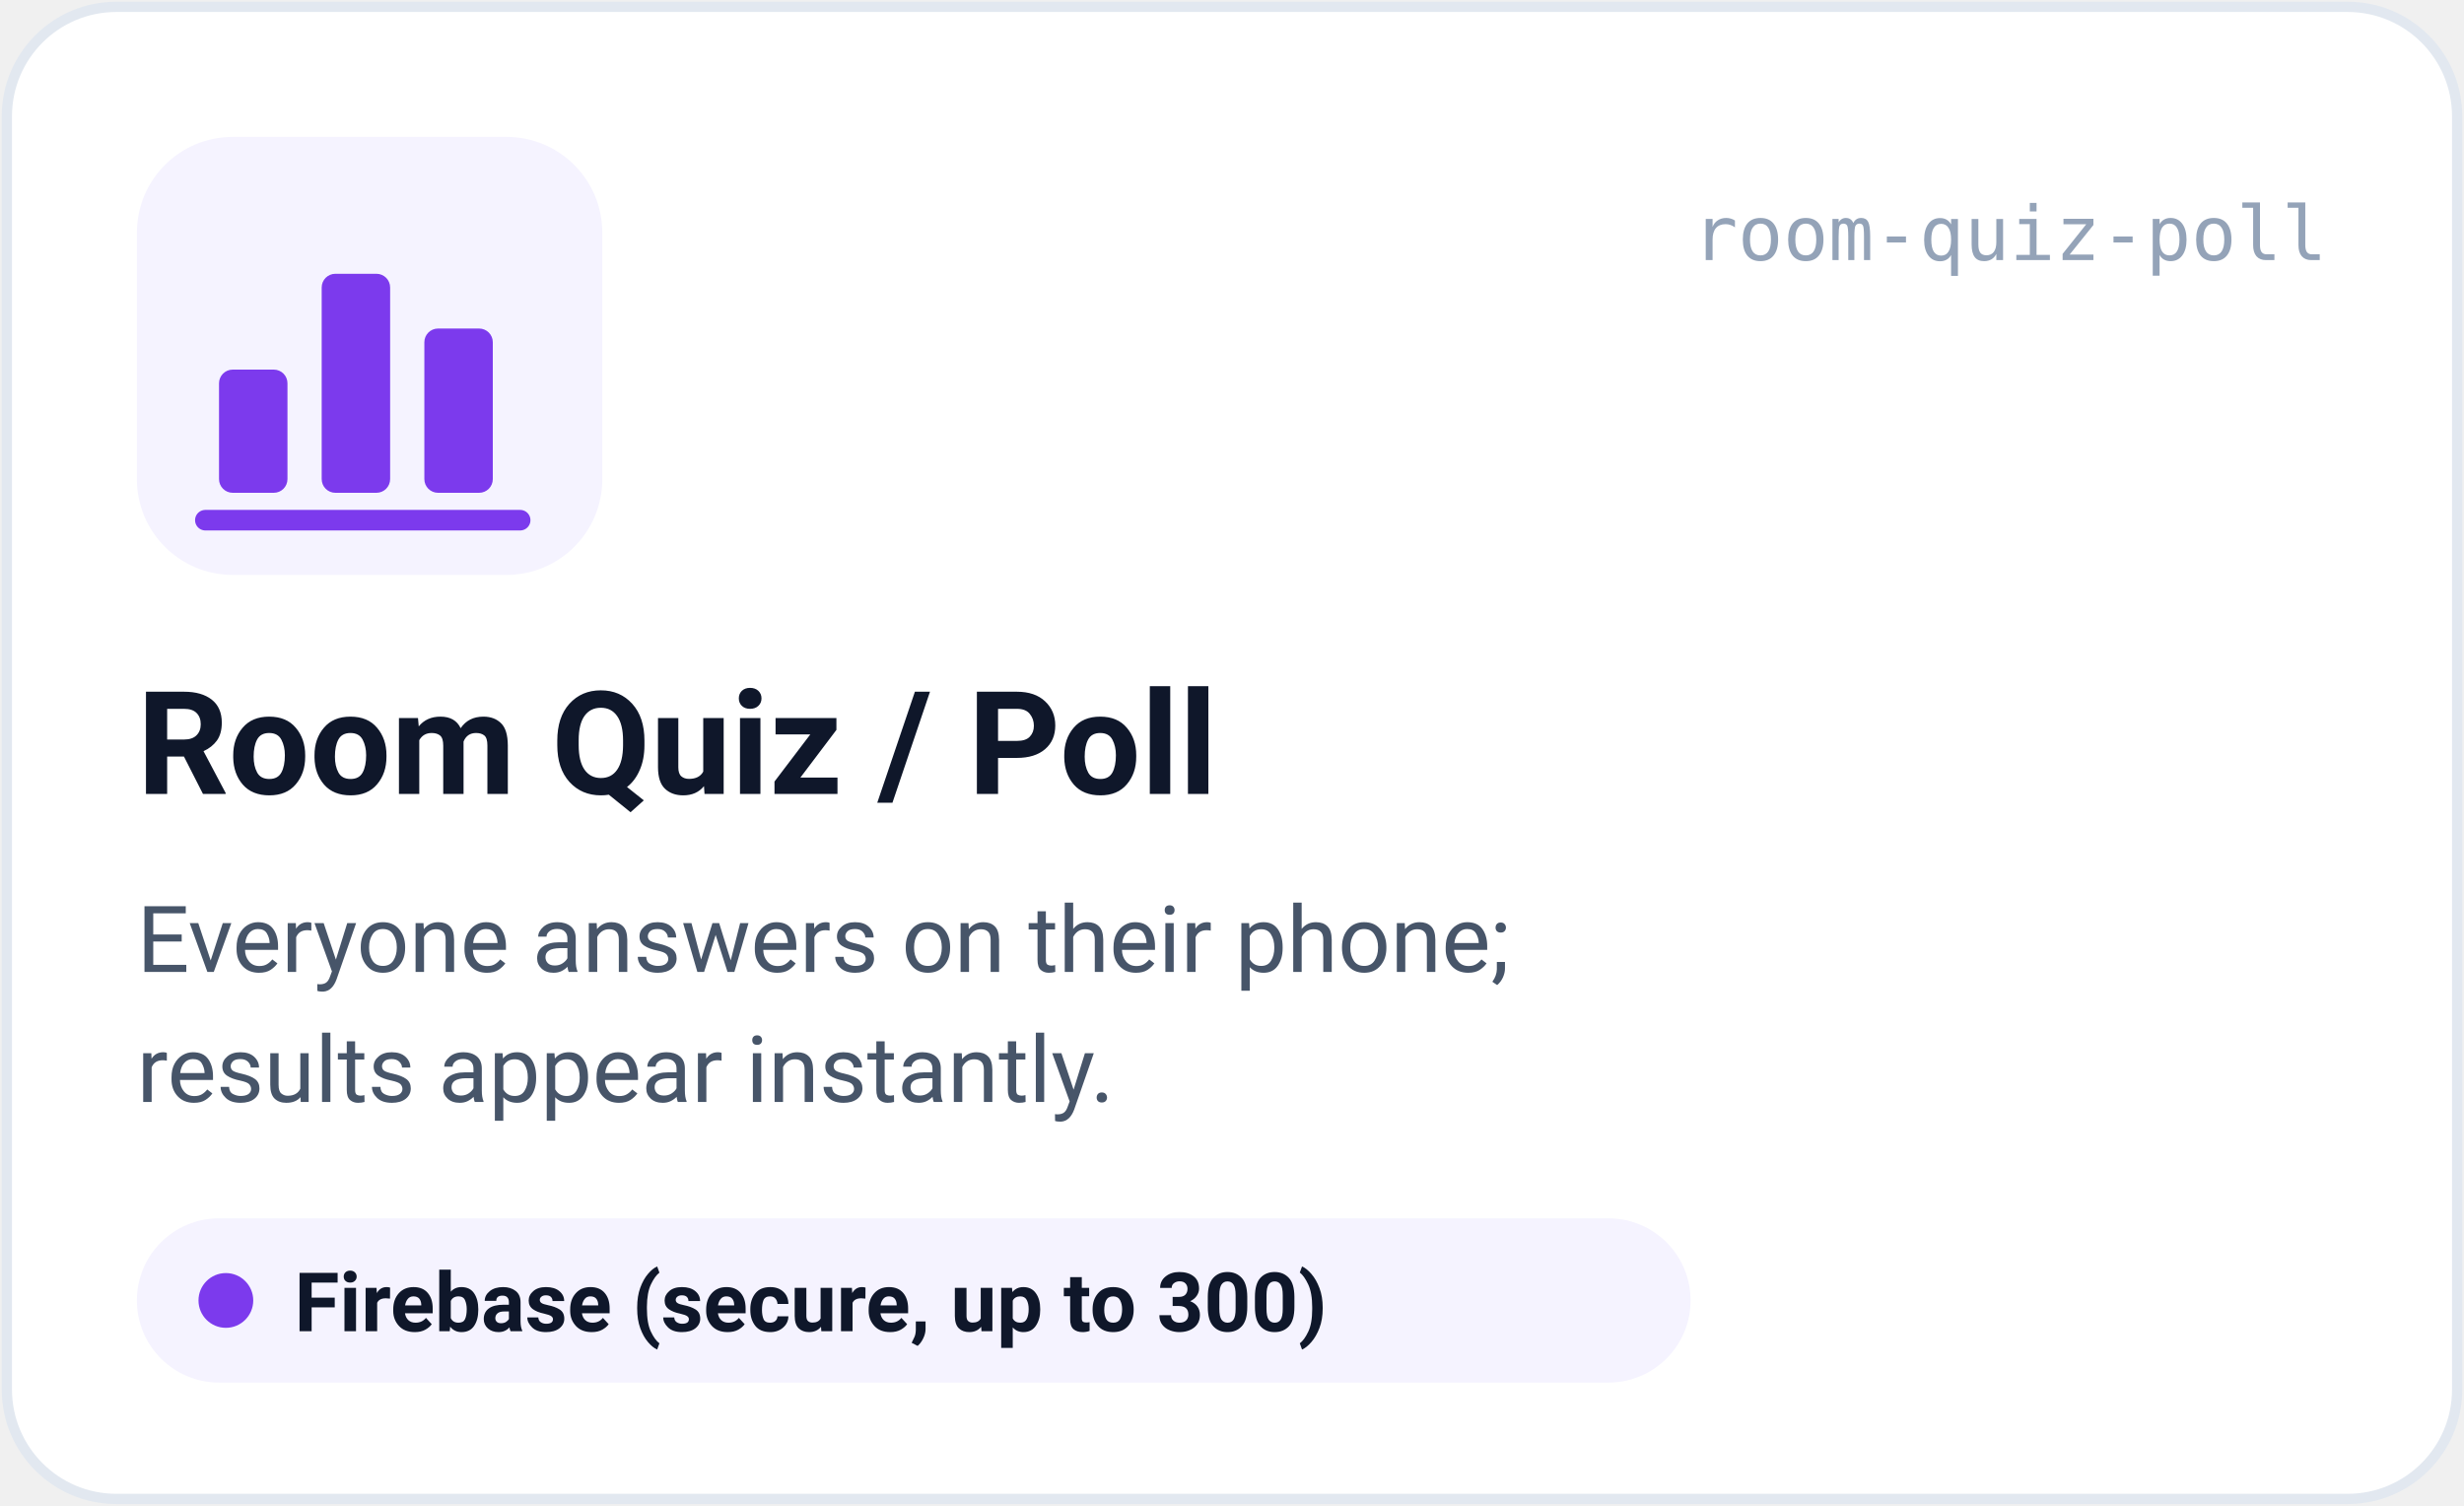
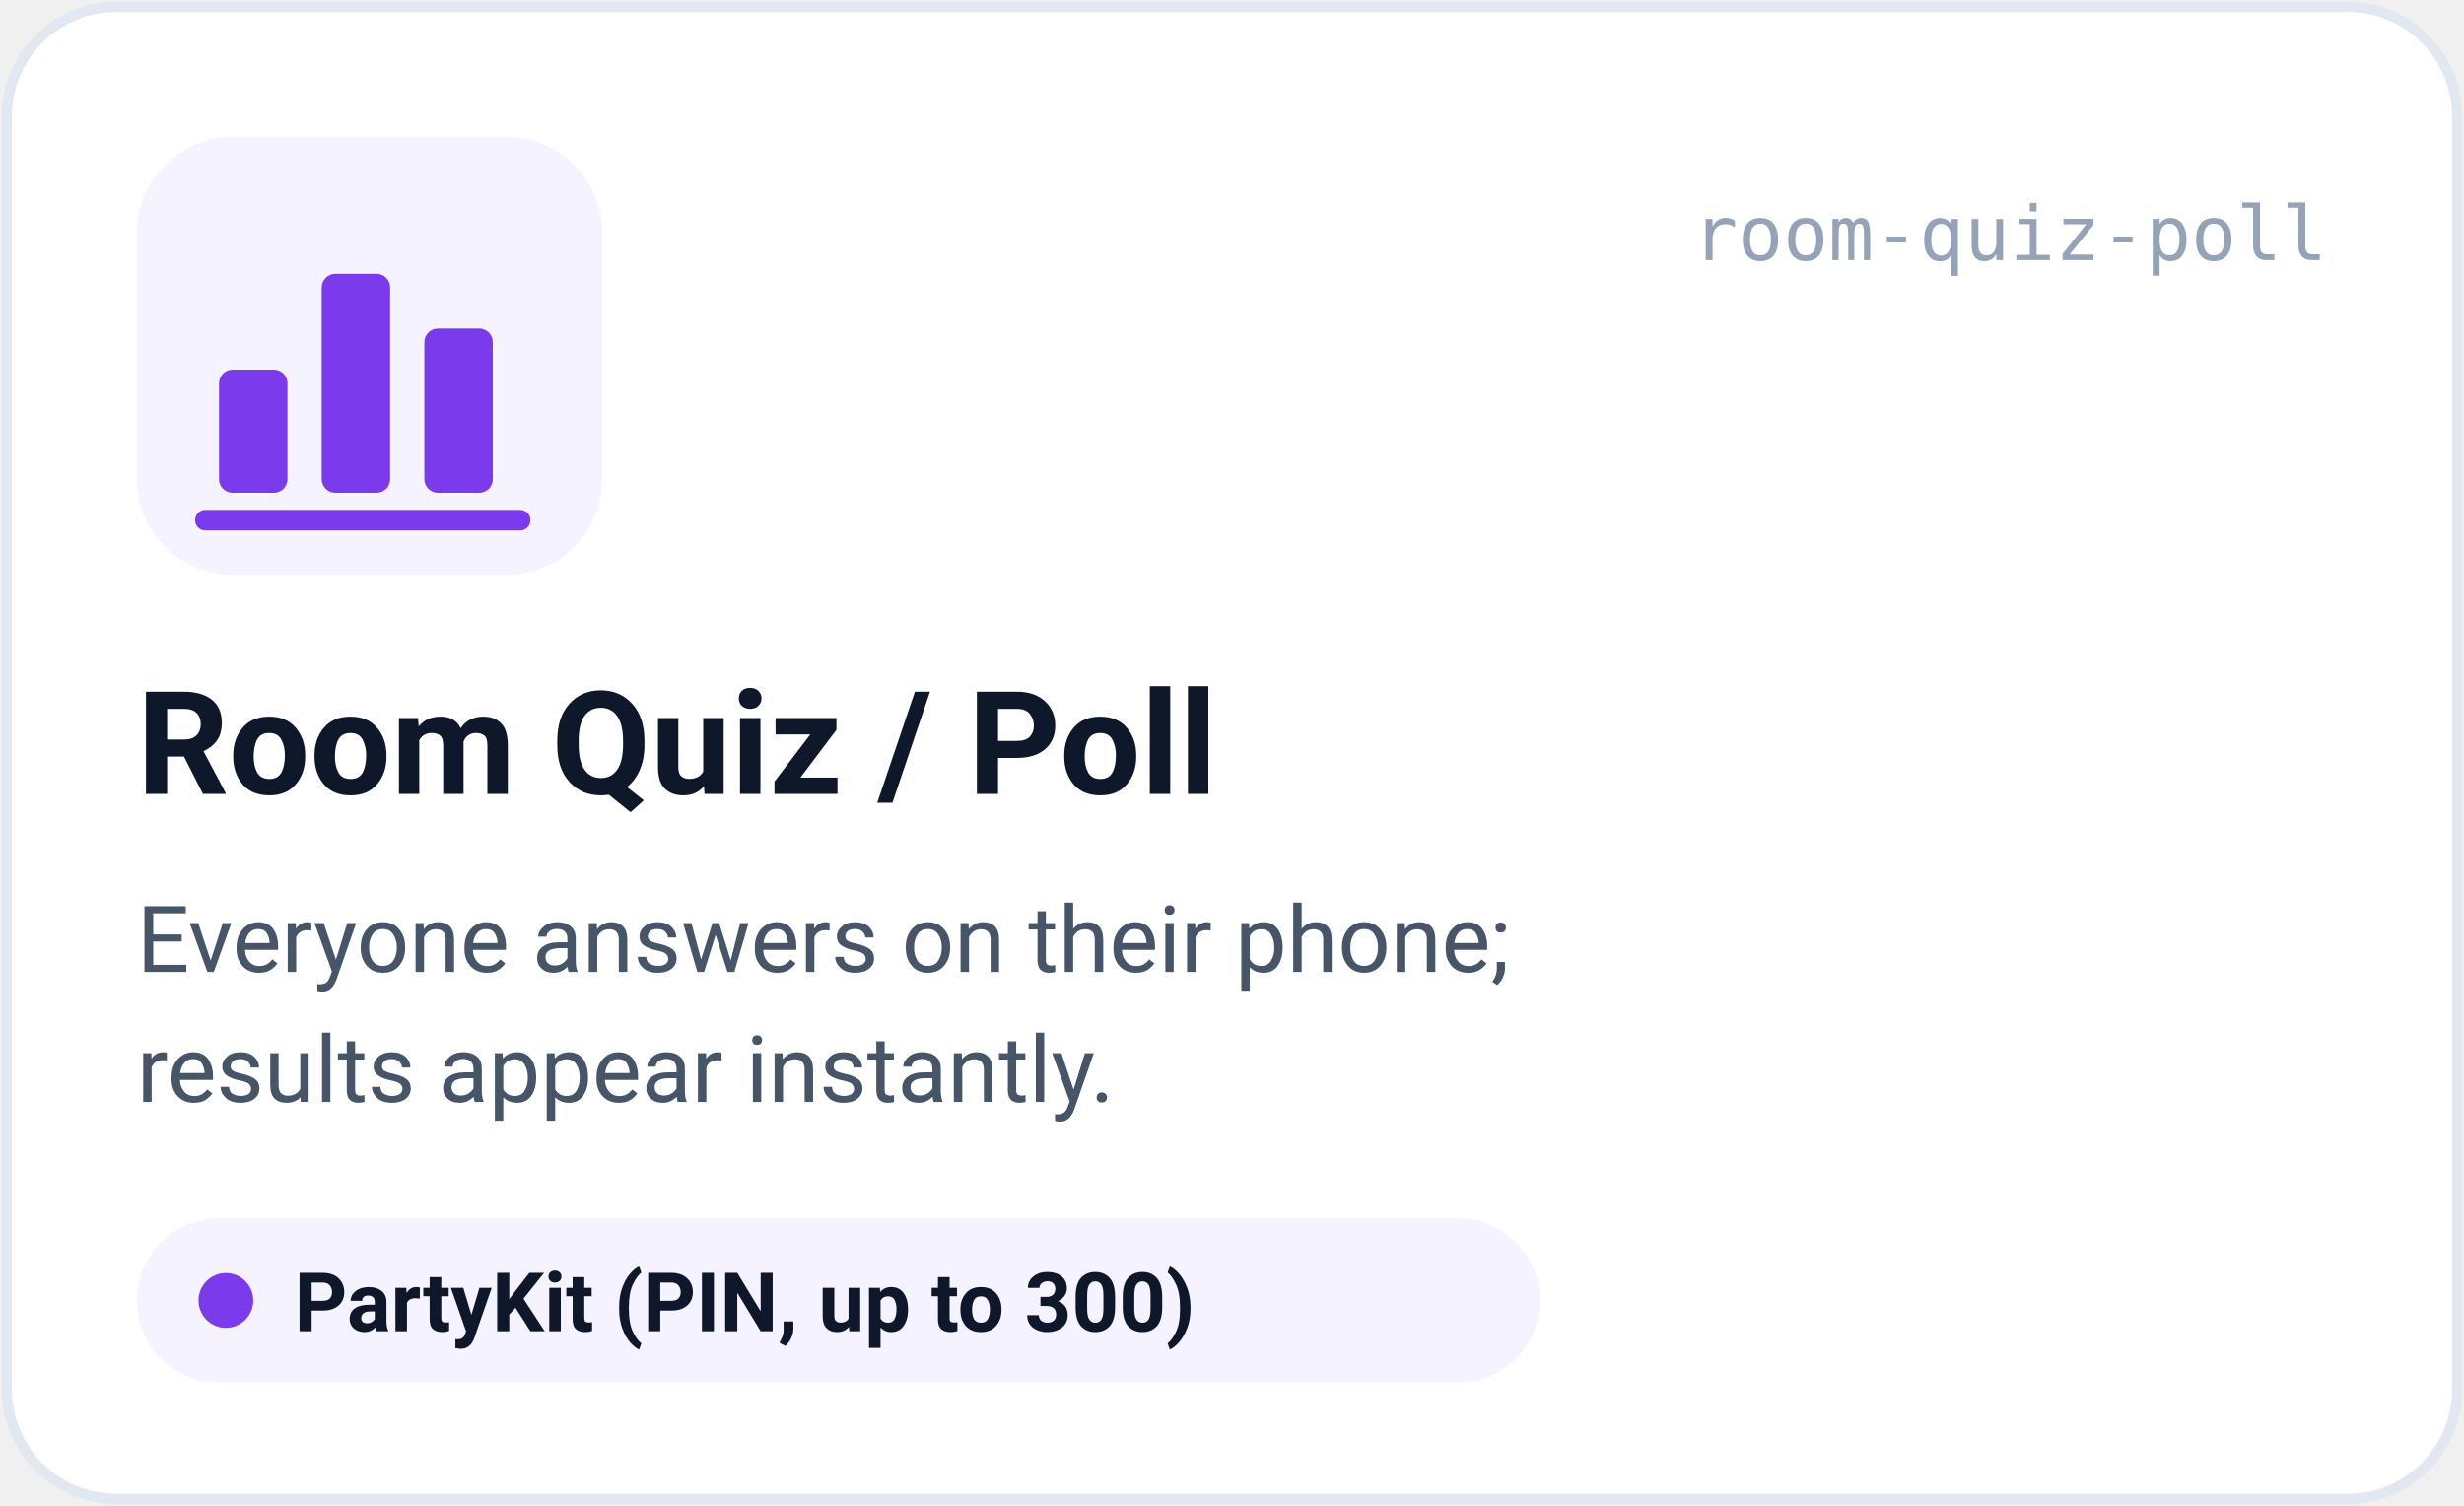
<svg xmlns="http://www.w3.org/2000/svg" viewBox="0 0 360 220" width="360" height="220" role="img" aria-labelledby="title desc">
  <style>
    .bg{fill:#ffffff}.edge{stroke:#e2e8f0}.ink{fill:#0f172a}.muted{fill:#475569}.faint{fill:#94a3b8}
    .tint{fill:#f5f3ff}.acc{fill:#7c3aed}.acc-s{stroke:#7c3aed}.chip{fill:#f5f3ff}
    text{font-family:-apple-system,BlinkMacSystemFont,"Segoe UI",Roboto,"Helvetica Neue",Arial,"Hiragino Sans","Noto Sans JP",sans-serif}
    .mono{font-family:ui-monospace,SFMono-Regular,Menlo,Consolas,monospace}
    @media (prefers-color-scheme: dark){
      .bg{fill:#131a2e}.edge{stroke:#26304a}.ink{fill:#e2e8f0}.muted{fill:#a3b0c5}.faint{fill:#64748b}
      .tint{fill:#221640}.acc{fill:#a78bfa}.acc-s{stroke:#a78bfa}.chip{fill:#221640}
    }
  </style>
  <rect class="bg edge" x="1" y="1" width="358" height="218" rx="16" stroke-width="1.5" />
  <rect class="tint" x="20" y="20" width="68" height="64" rx="14" />
  <g transform="translate(20 20)">
    <g class="acc">
      <rect x="12" y="34" width="10" height="18" rx="2" />
      <rect x="27" y="20" width="10" height="32" rx="2" />
      <rect x="42" y="28" width="10" height="24" rx="2" />
    </g>
    <path d="M10 56 H56" class="acc-s" stroke-width="3" stroke-linecap="round" />
  </g>
  <text class="faint mono" x="340" y="38" font-size="11" text-anchor="end">room-quiz-poll</text>
  <text class="ink" x="20" y="116" font-size="21" font-weight="700">Room Quiz / Poll</text>
  <text class="muted" x="20" y="142" font-size="13.5">Everyone answers on their phone;</text>
  <text class="muted" x="20" y="161" font-size="13.5">results appear instantly.</text>
-   <rect class="chip" x="20" y="178" width="227" height="24" rx="12" />
+   <rect class="chip" x="20" y="178" width="205" height="24" rx="12" />
  <circle class="acc" cx="33" cy="190" r="4" />
-   <text class="ink" x="43" y="194.5" font-size="12" font-weight="600">Firebase (secure, up to 300)</text>
+   <text class="ink" x="43" y="194.5" font-size="12" font-weight="600">PartyKit (PIN, up to 300)</text>
</svg>
